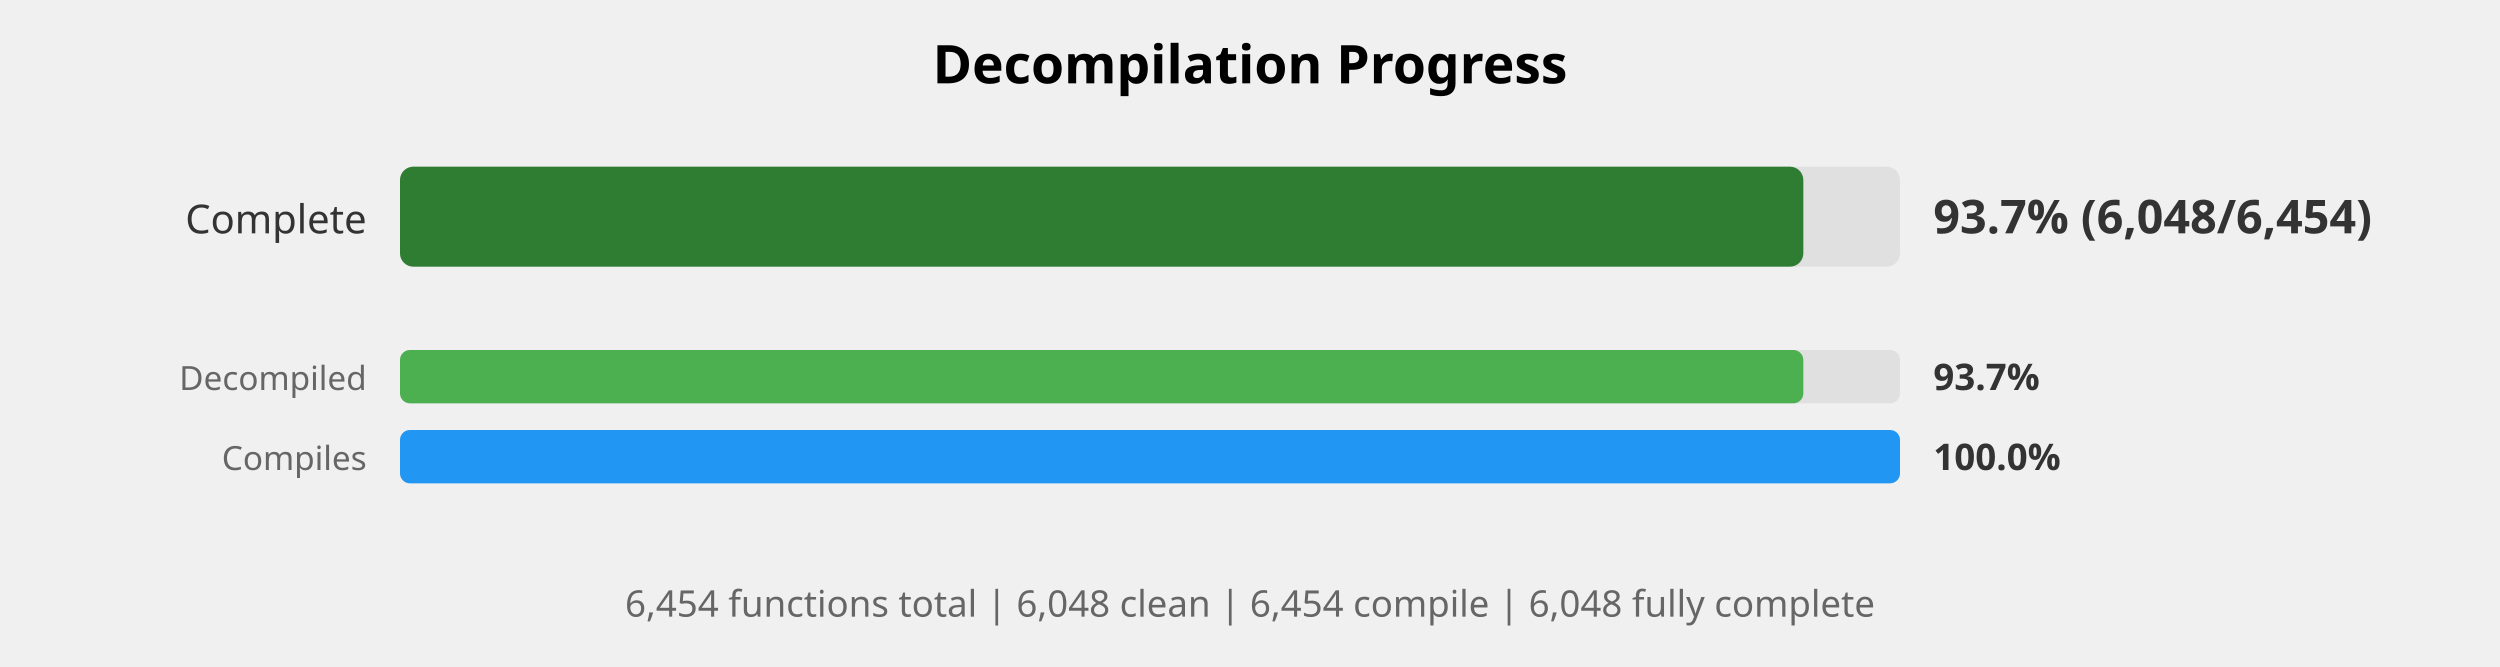
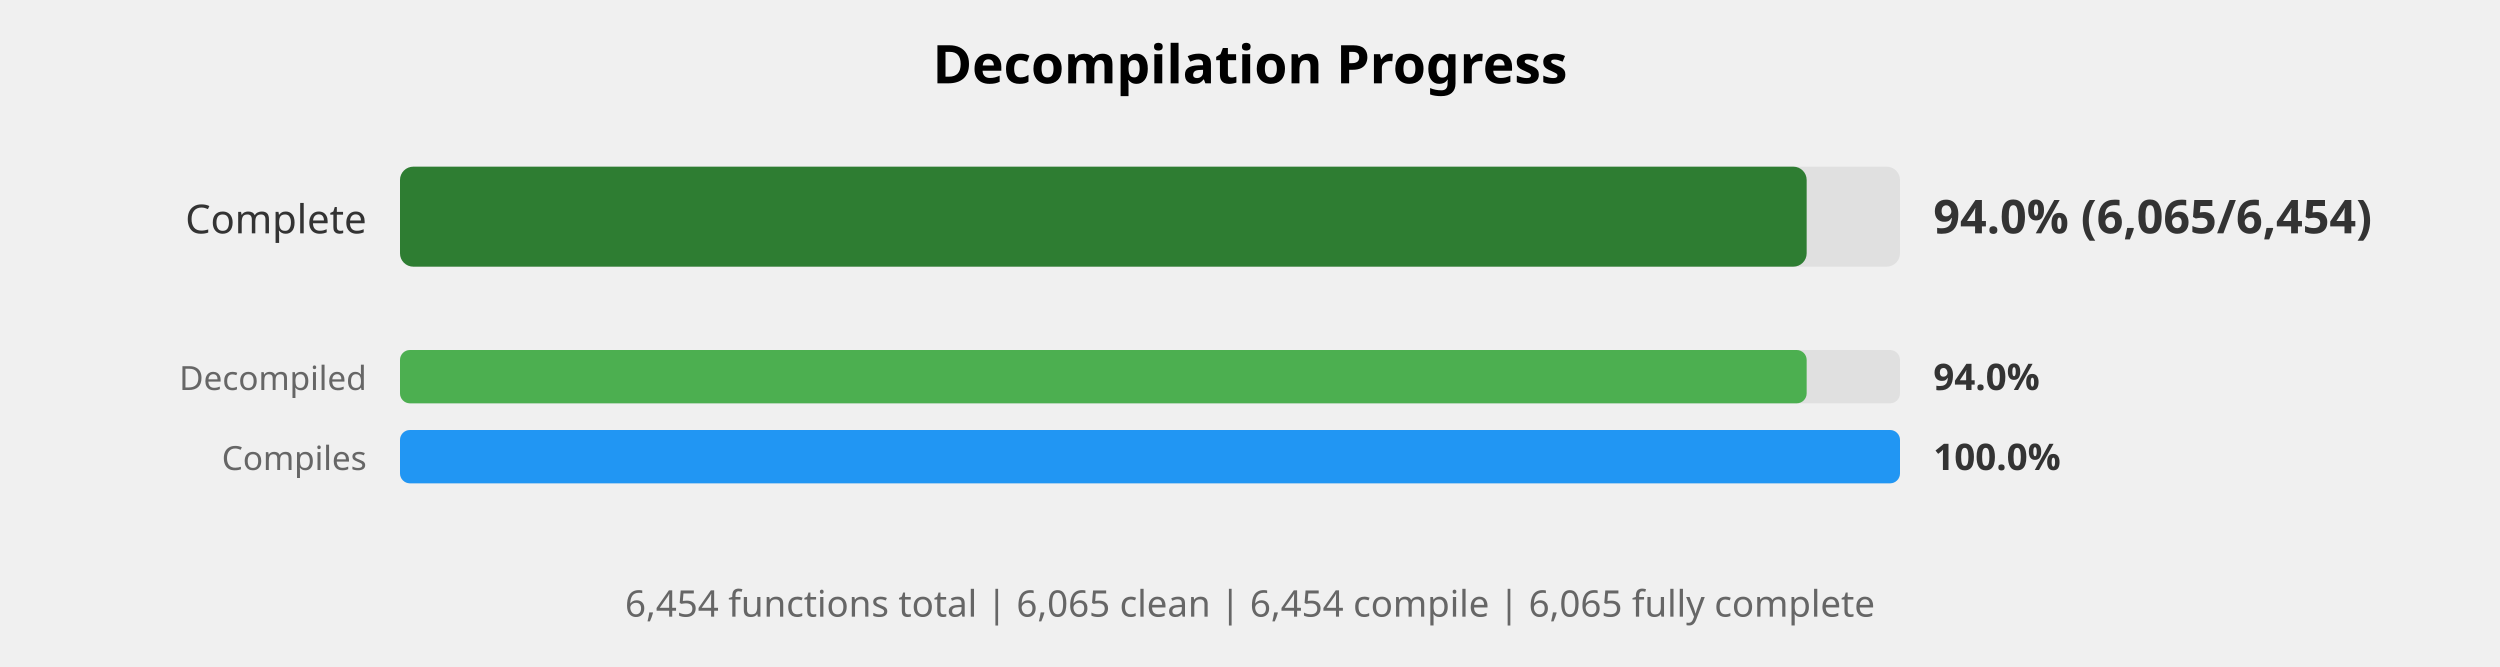
<svg xmlns="http://www.w3.org/2000/svg" width="750" height="200" viewBox="0 0 750 200">
  <style>
    .title { font: bold 16px sans-serif; }
    .label { font: 12px sans-serif; fill: #333; }
    .small-label { font: 10px sans-serif; fill: #666; }
    .percent { font: bold 14px sans-serif; fill: #333; }
    .small-percent { font: bold 11px sans-serif; fill: #333; }
    .summary { font: 11px sans-serif; fill: #666; }
  </style>
  <rect width="100%%" height="100%%" fill="white" />
  <text x="375" y="25" class="title" text-anchor="middle">Decompilation Progress</text>
  <text x="110" y="70" class="label" text-anchor="end">Complete</text>
  <rect x="120" y="50" width="450" height="30" fill="#E0E0E0" rx="4" />
-   <rect x="120" y="50" width="421" height="30" fill="#2E7D32" rx="4" />
-   <text x="580" y="70" class="percent">93.7% (6,048/6,454)</text>
+   <rect x="120" y="50" width="422" height="30" fill="#2E7D32" rx="4" />
+   <text x="580" y="70" class="percent">94.0% (6,065/6,454)</text>
  <text x="110" y="117" class="small-label" text-anchor="end">Decompiled</text>
  <rect x="120" y="105" width="450" height="16" fill="#E0E0E0" rx="3" />
-   <rect x="120" y="105" width="421" height="16" fill="#4CAF50" rx="3" />
-   <text x="580" y="117" class="small-percent">93.7%</text>
+   <rect x="120" y="105" width="422" height="16" fill="#4CAF50" rx="3" />
+   <text x="580" y="117" class="small-percent">94.0%</text>
  <text x="110" y="141" class="small-label" text-anchor="end">Compiles</text>
  <rect x="120" y="129" width="450" height="16" fill="#E0E0E0" rx="3" />
  <rect x="120" y="129" width="450" height="16" fill="#2196F3" rx="3" />
  <text x="580" y="141" class="small-percent">100.0%</text>
  <text x="375" y="185" class="summary" text-anchor="middle">
-     6,454 functions total | 6,048 clean | 6,454 compile | 6,048 fully complete
+     6,454 functions total | 6,065 clean | 6,454 compile | 6,065 fully complete
  </text>
</svg>
